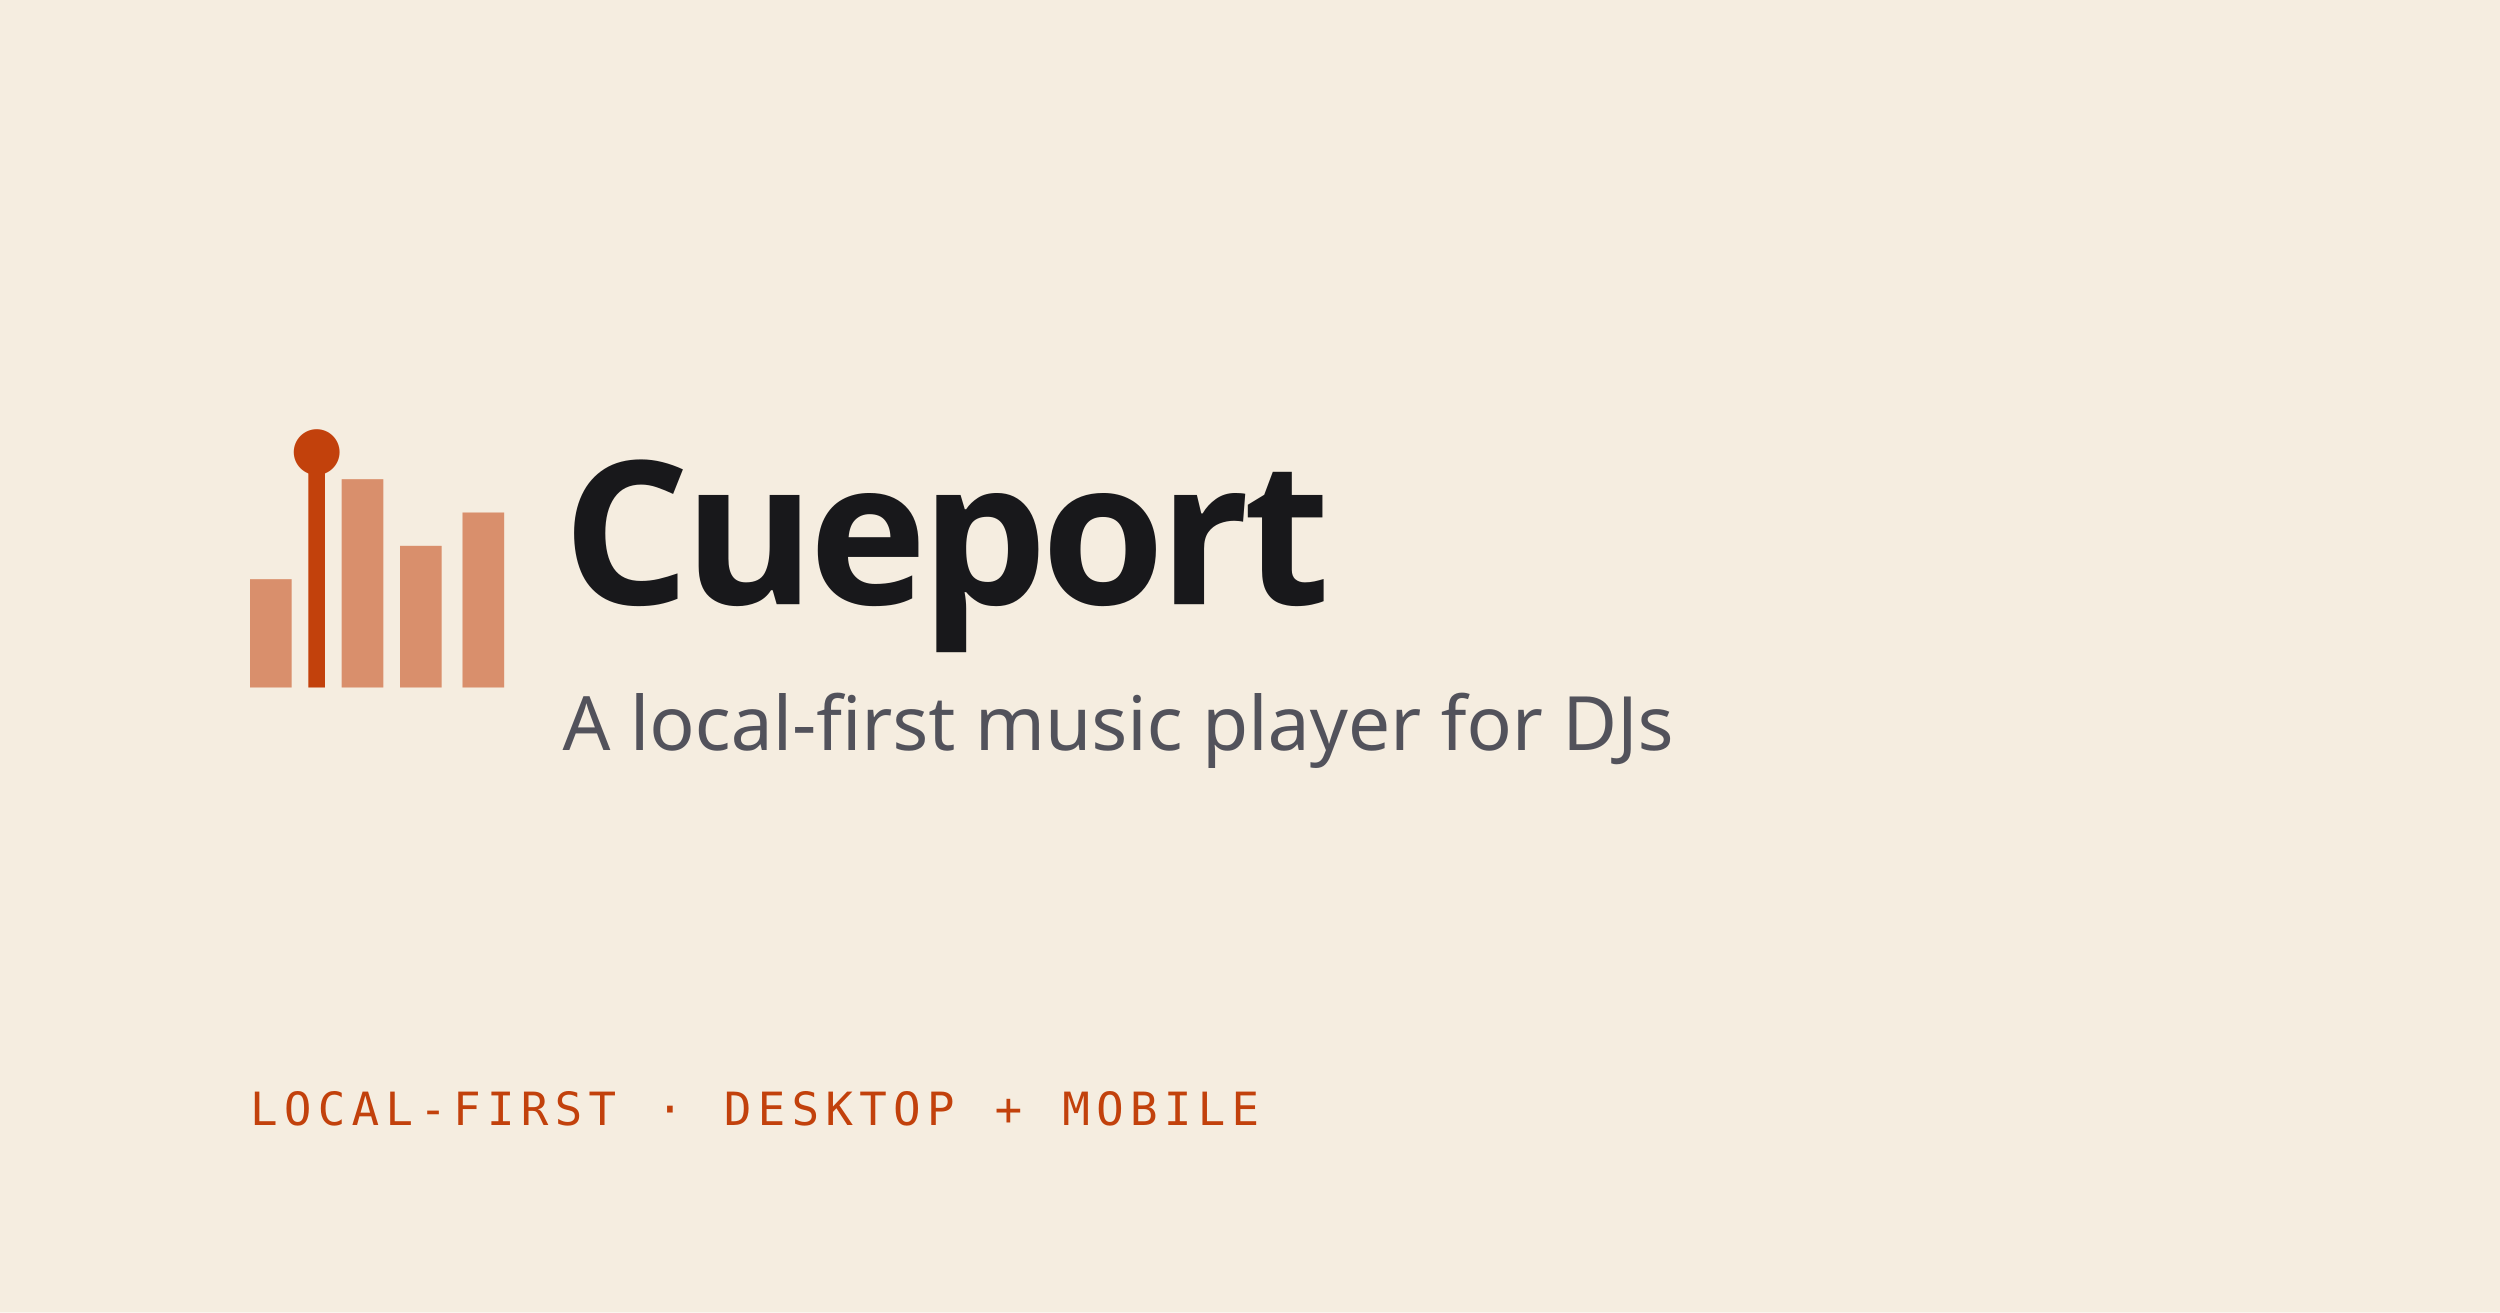
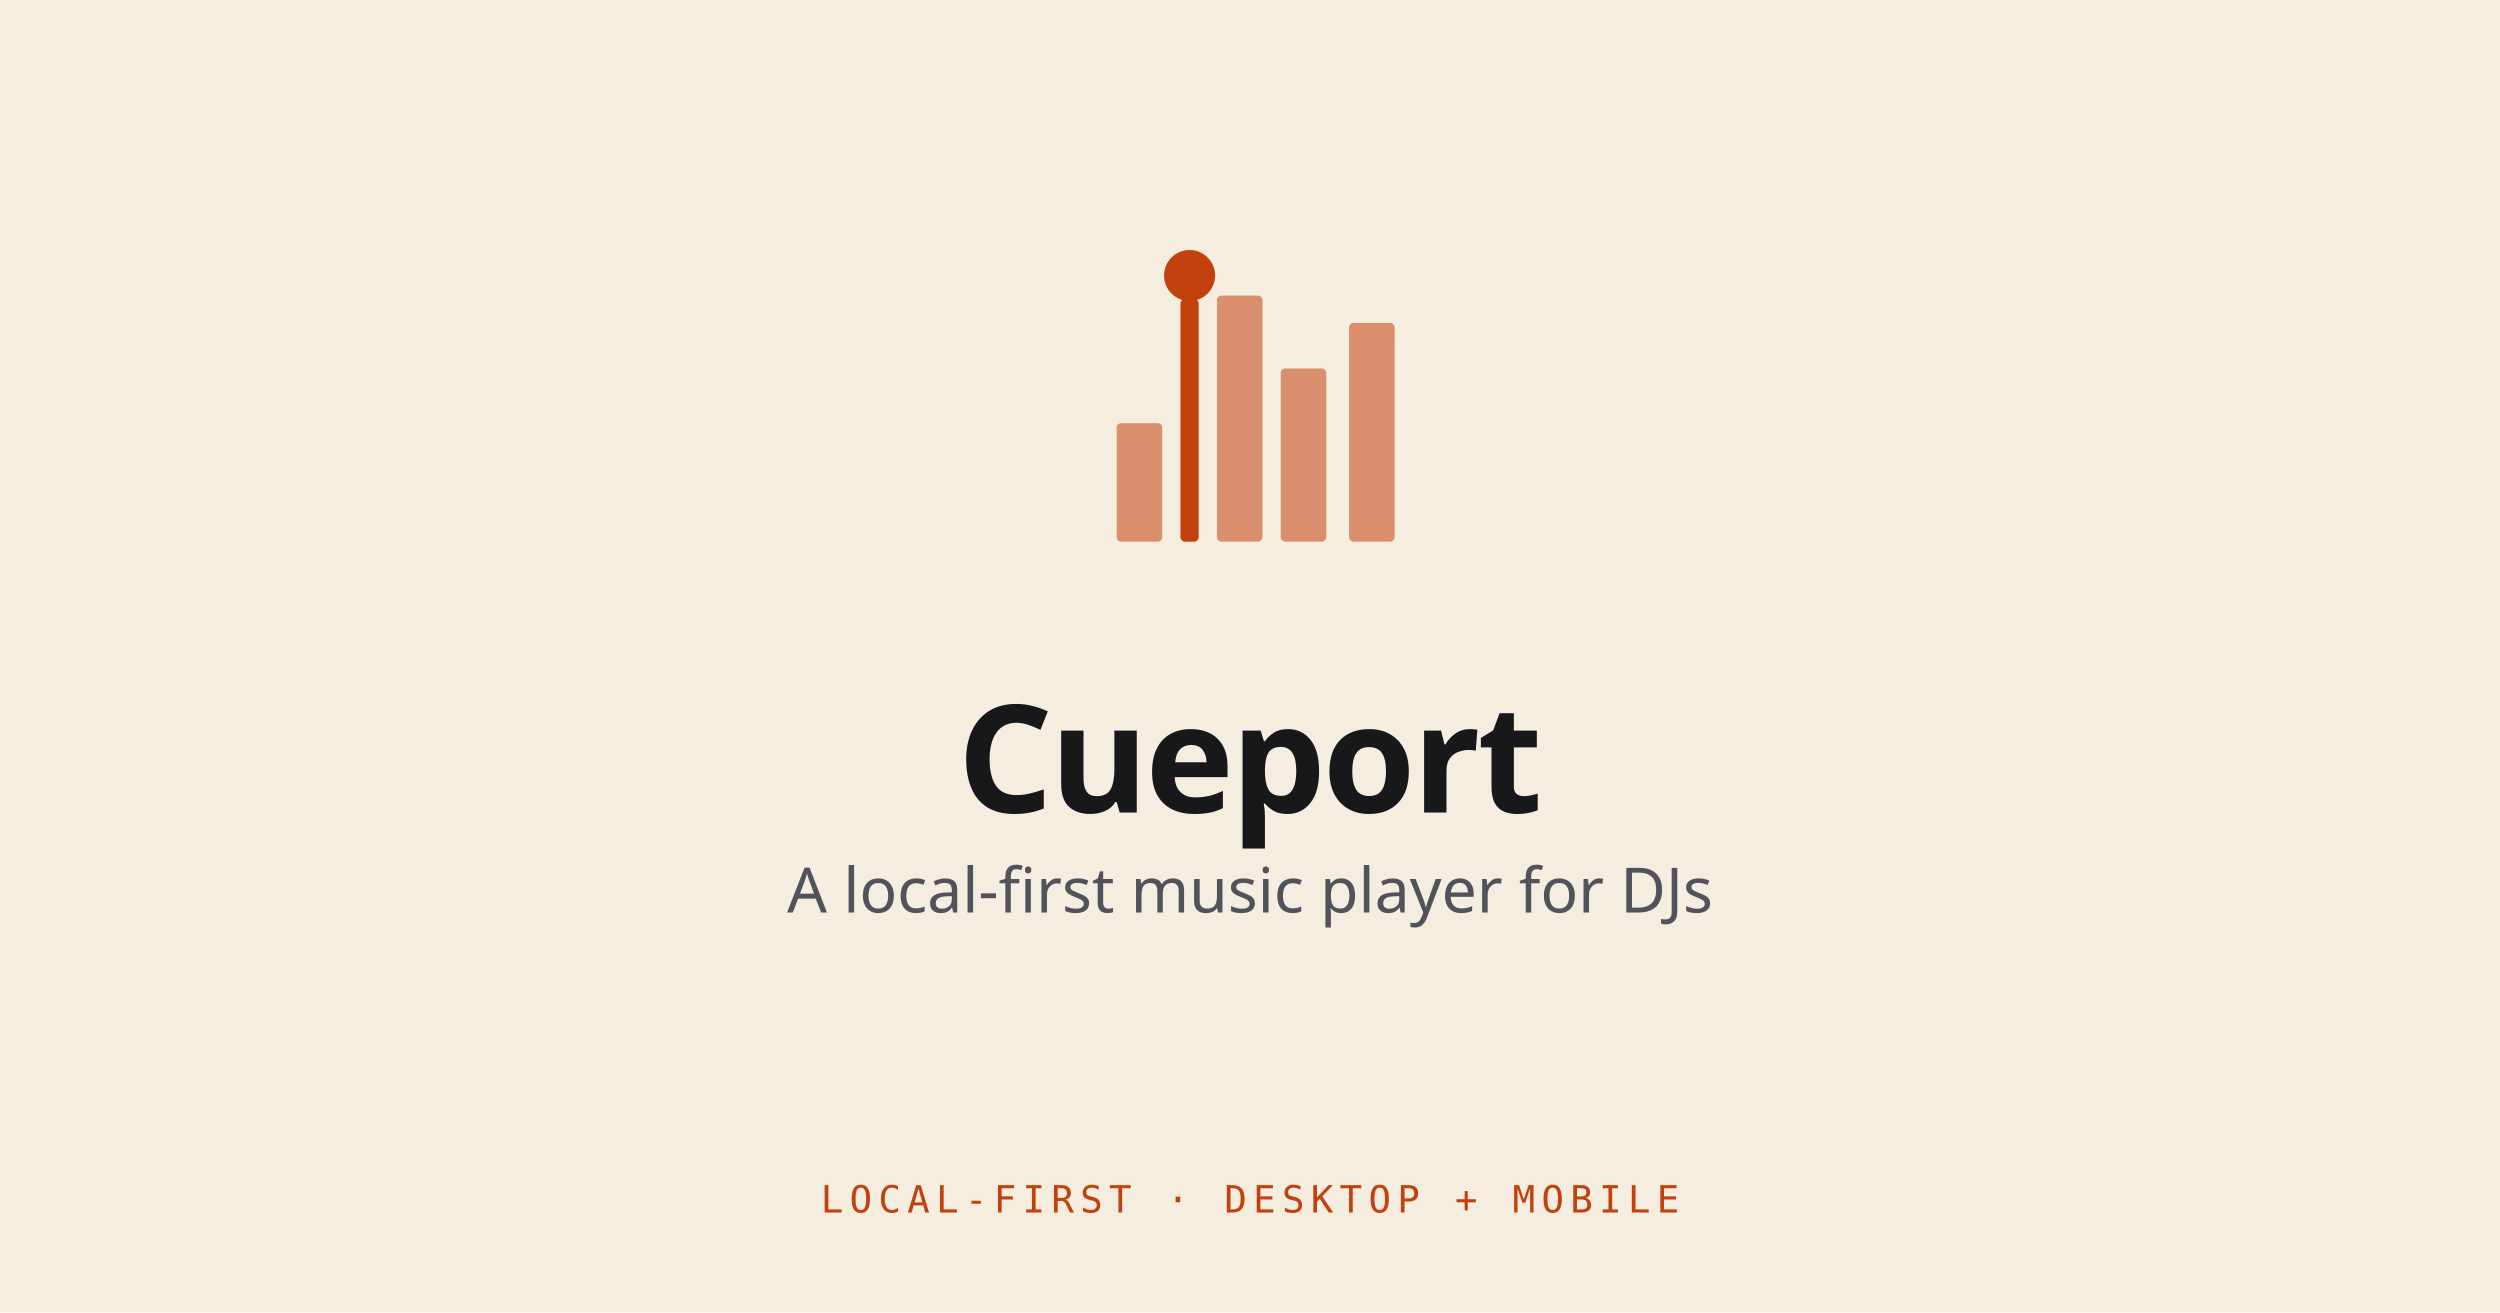
<svg xmlns="http://www.w3.org/2000/svg" viewBox="0 0 1200 630">
  <rect width="1200" height="630" fill="#f5ede0" />
-   <g transform="translate(120 230)">
-     <rect x="0" y="48" width="20" height="52" fill="#c2410c" opacity="0.55" />
-     <rect x="44" y="0" width="20" height="100" fill="#c2410c" opacity="0.55" />
-     <rect x="72" y="32" width="20" height="68" fill="#c2410c" opacity="0.55" />
-     <rect x="102" y="16" width="20" height="84" fill="#c2410c" opacity="0.55" />
-     <circle cx="32" cy="-13" r="11" fill="#c2410c" />
-     <rect x="28" y="-3" width="8" height="103" fill="#c2410c" />
+   <g transform="translate(536, 120) scale(4.375)">
+     <rect x="0" y="19" width="5" height="13" rx="0.5" fill="#c2410c" opacity="0.55" />
+     <rect x="11" y="5" width="5" height="27" rx="0.5" fill="#c2410c" opacity="0.55" />
+     <rect x="18" y="13" width="5" height="19" rx="0.5" fill="#c2410c" opacity="0.55" />
+     <rect x="25.5" y="8" width="5" height="24" rx="0.5" fill="#c2410c" opacity="0.55" />
+     <circle cx="8" cy="2.8" r="2.8" fill="#c2410c" />
+     <rect x="7" y="5.4" width="2" height="26.6" rx="0.5" fill="#c2410c" />
  </g>
-   <text x="270" y="290" font-family="DM Sans, system-ui, sans-serif" font-size="96" font-weight="700" fill="#18181b" letter-spacing="-3">Cueport</text>
-   <text x="270" y="360" font-family="DM Sans, system-ui, sans-serif" font-size="36" font-weight="500" fill="#52525b">A local-first music player for DJs</text>
-   <text x="120" y="540" font-family="DM Mono, monospace" font-size="22" fill="#c2410c" letter-spacing="3">LOCAL-FIRST · DESKTOP + MOBILE</text>
+   <text x="600" y="390" font-family="DM Sans, system-ui, sans-serif" font-size="72" font-weight="700" fill="#18181b" letter-spacing="-1.5" text-anchor="middle">Cueport</text>
+   <text x="600" y="438" font-family="DM Sans, system-ui, sans-serif" font-size="30" font-weight="500" fill="#52525b" text-anchor="middle">A local-first music player for DJs</text>
+   <text x="600" y="582" font-family="DM Mono, monospace" font-size="18" font-weight="400" fill="#c2410c" letter-spacing="3" text-anchor="middle">LOCAL-FIRST · DESKTOP + MOBILE</text>
</svg>
